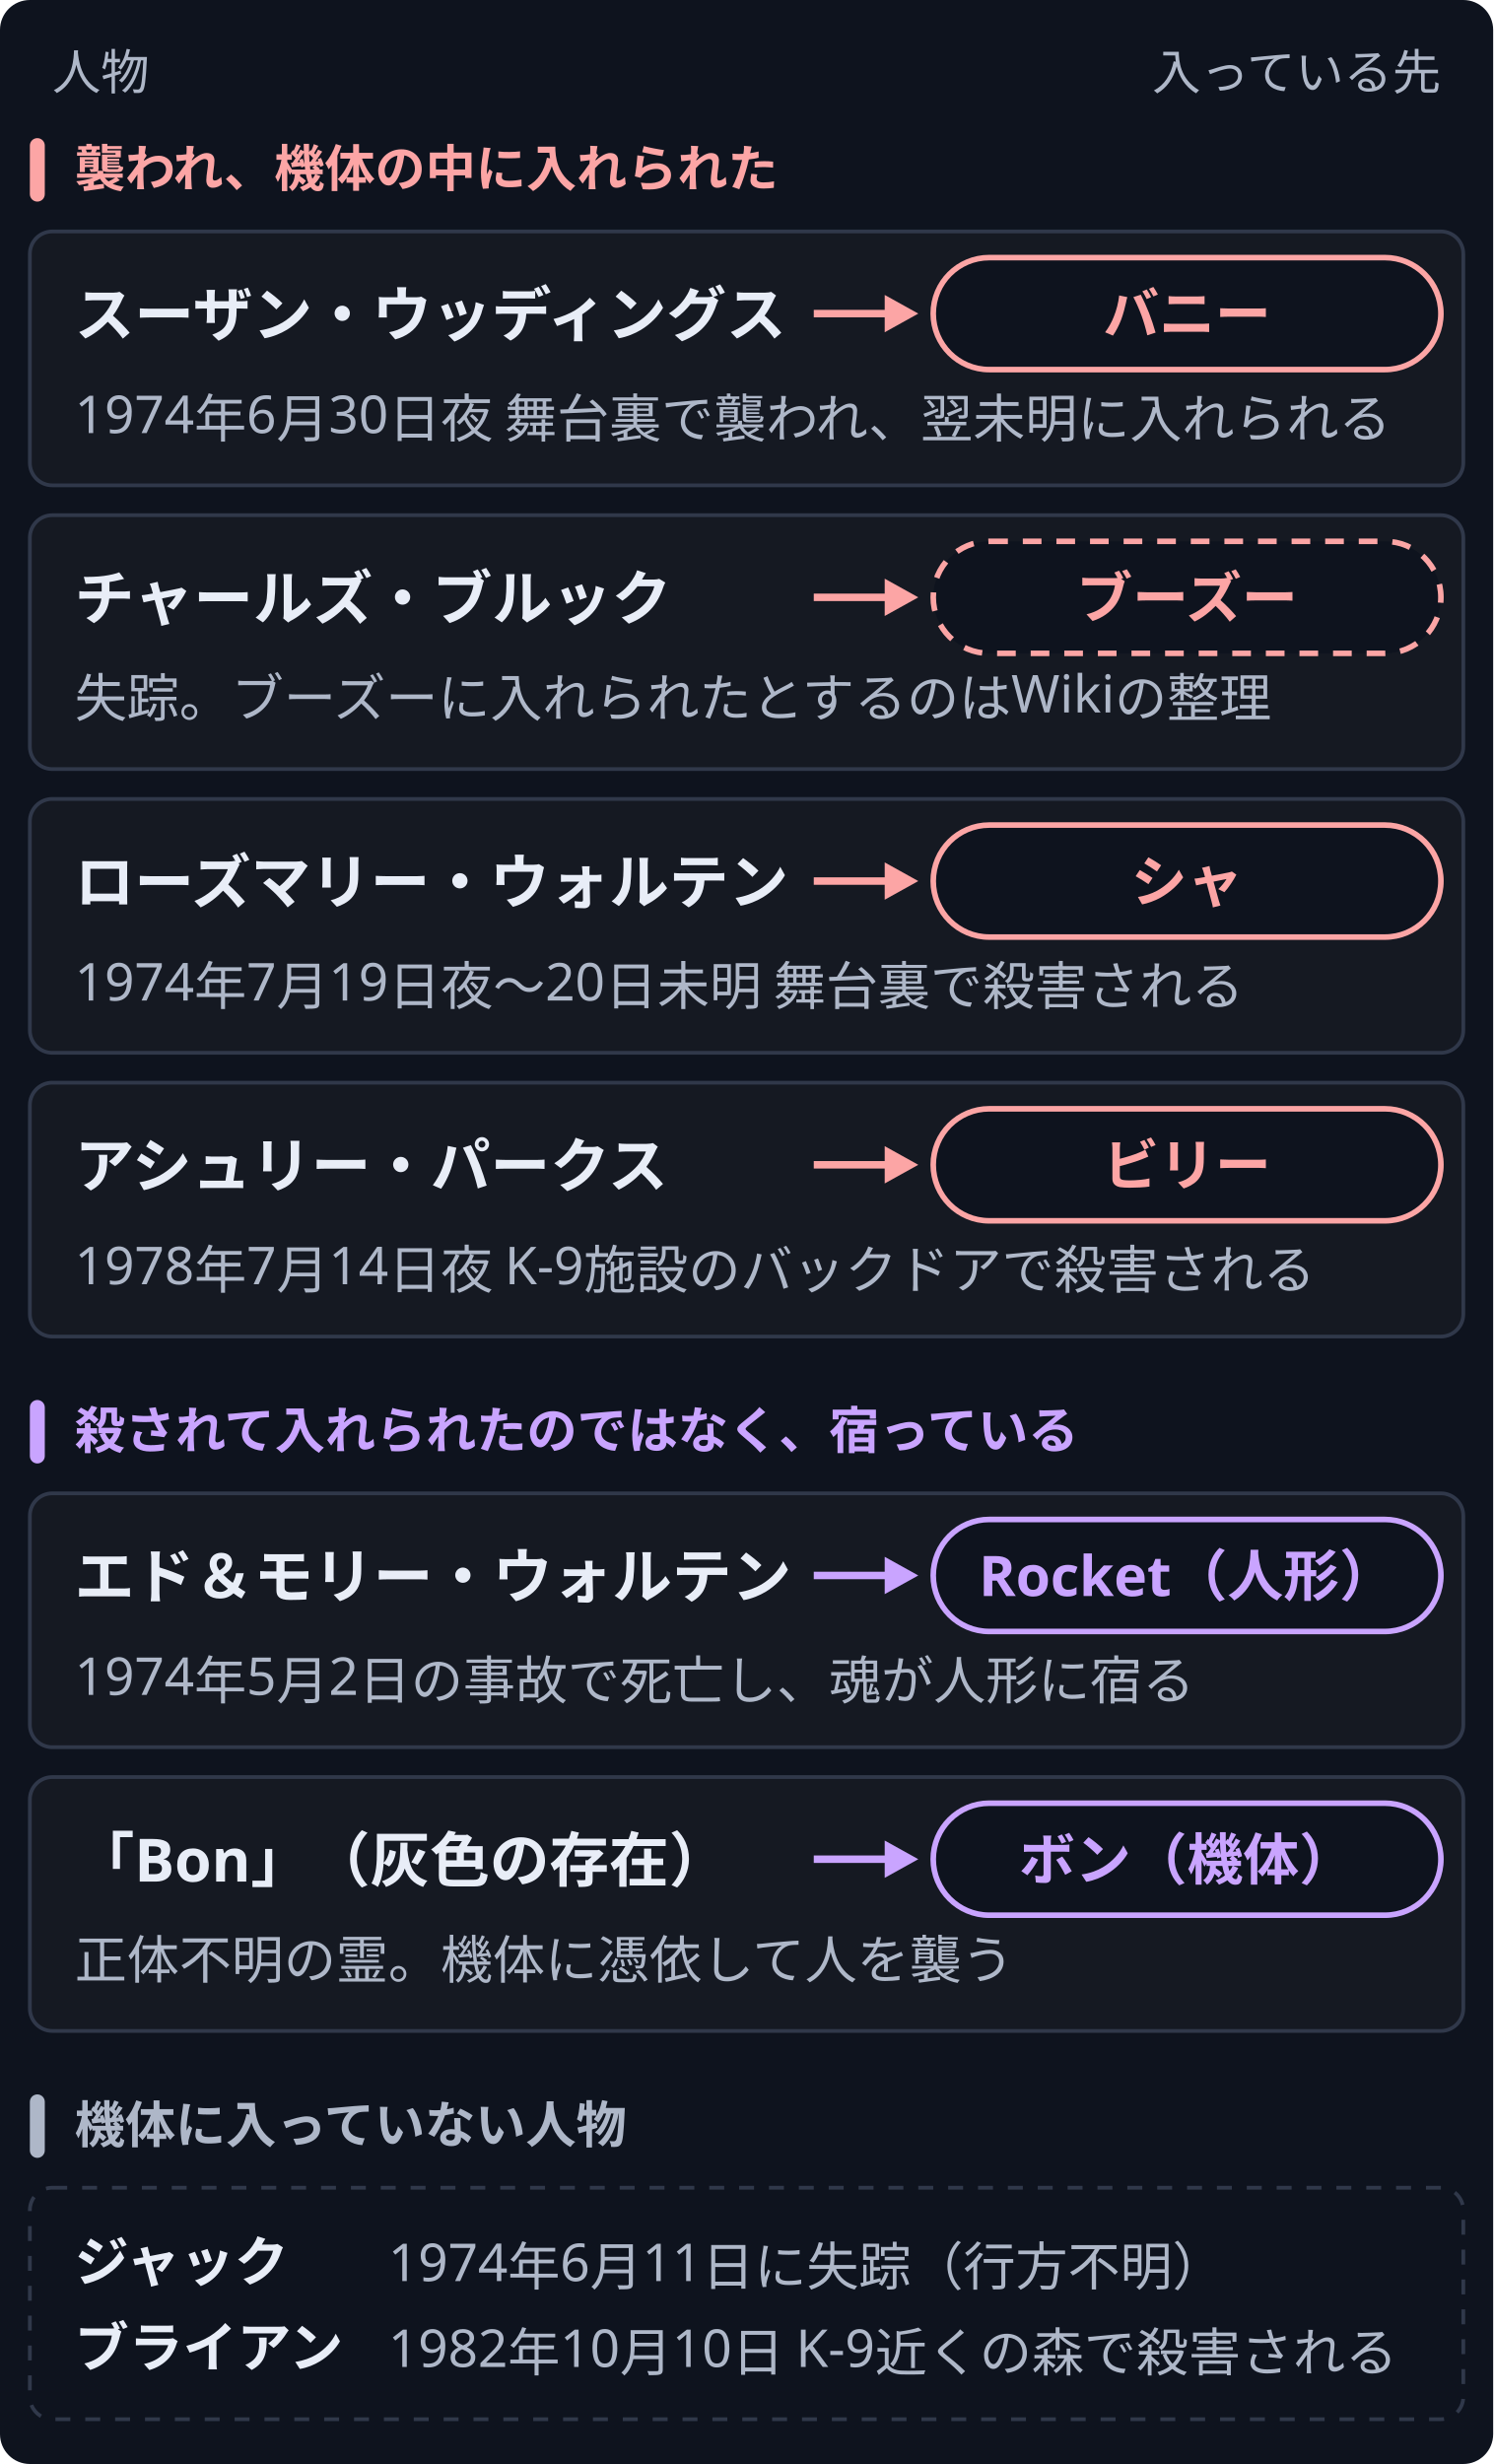
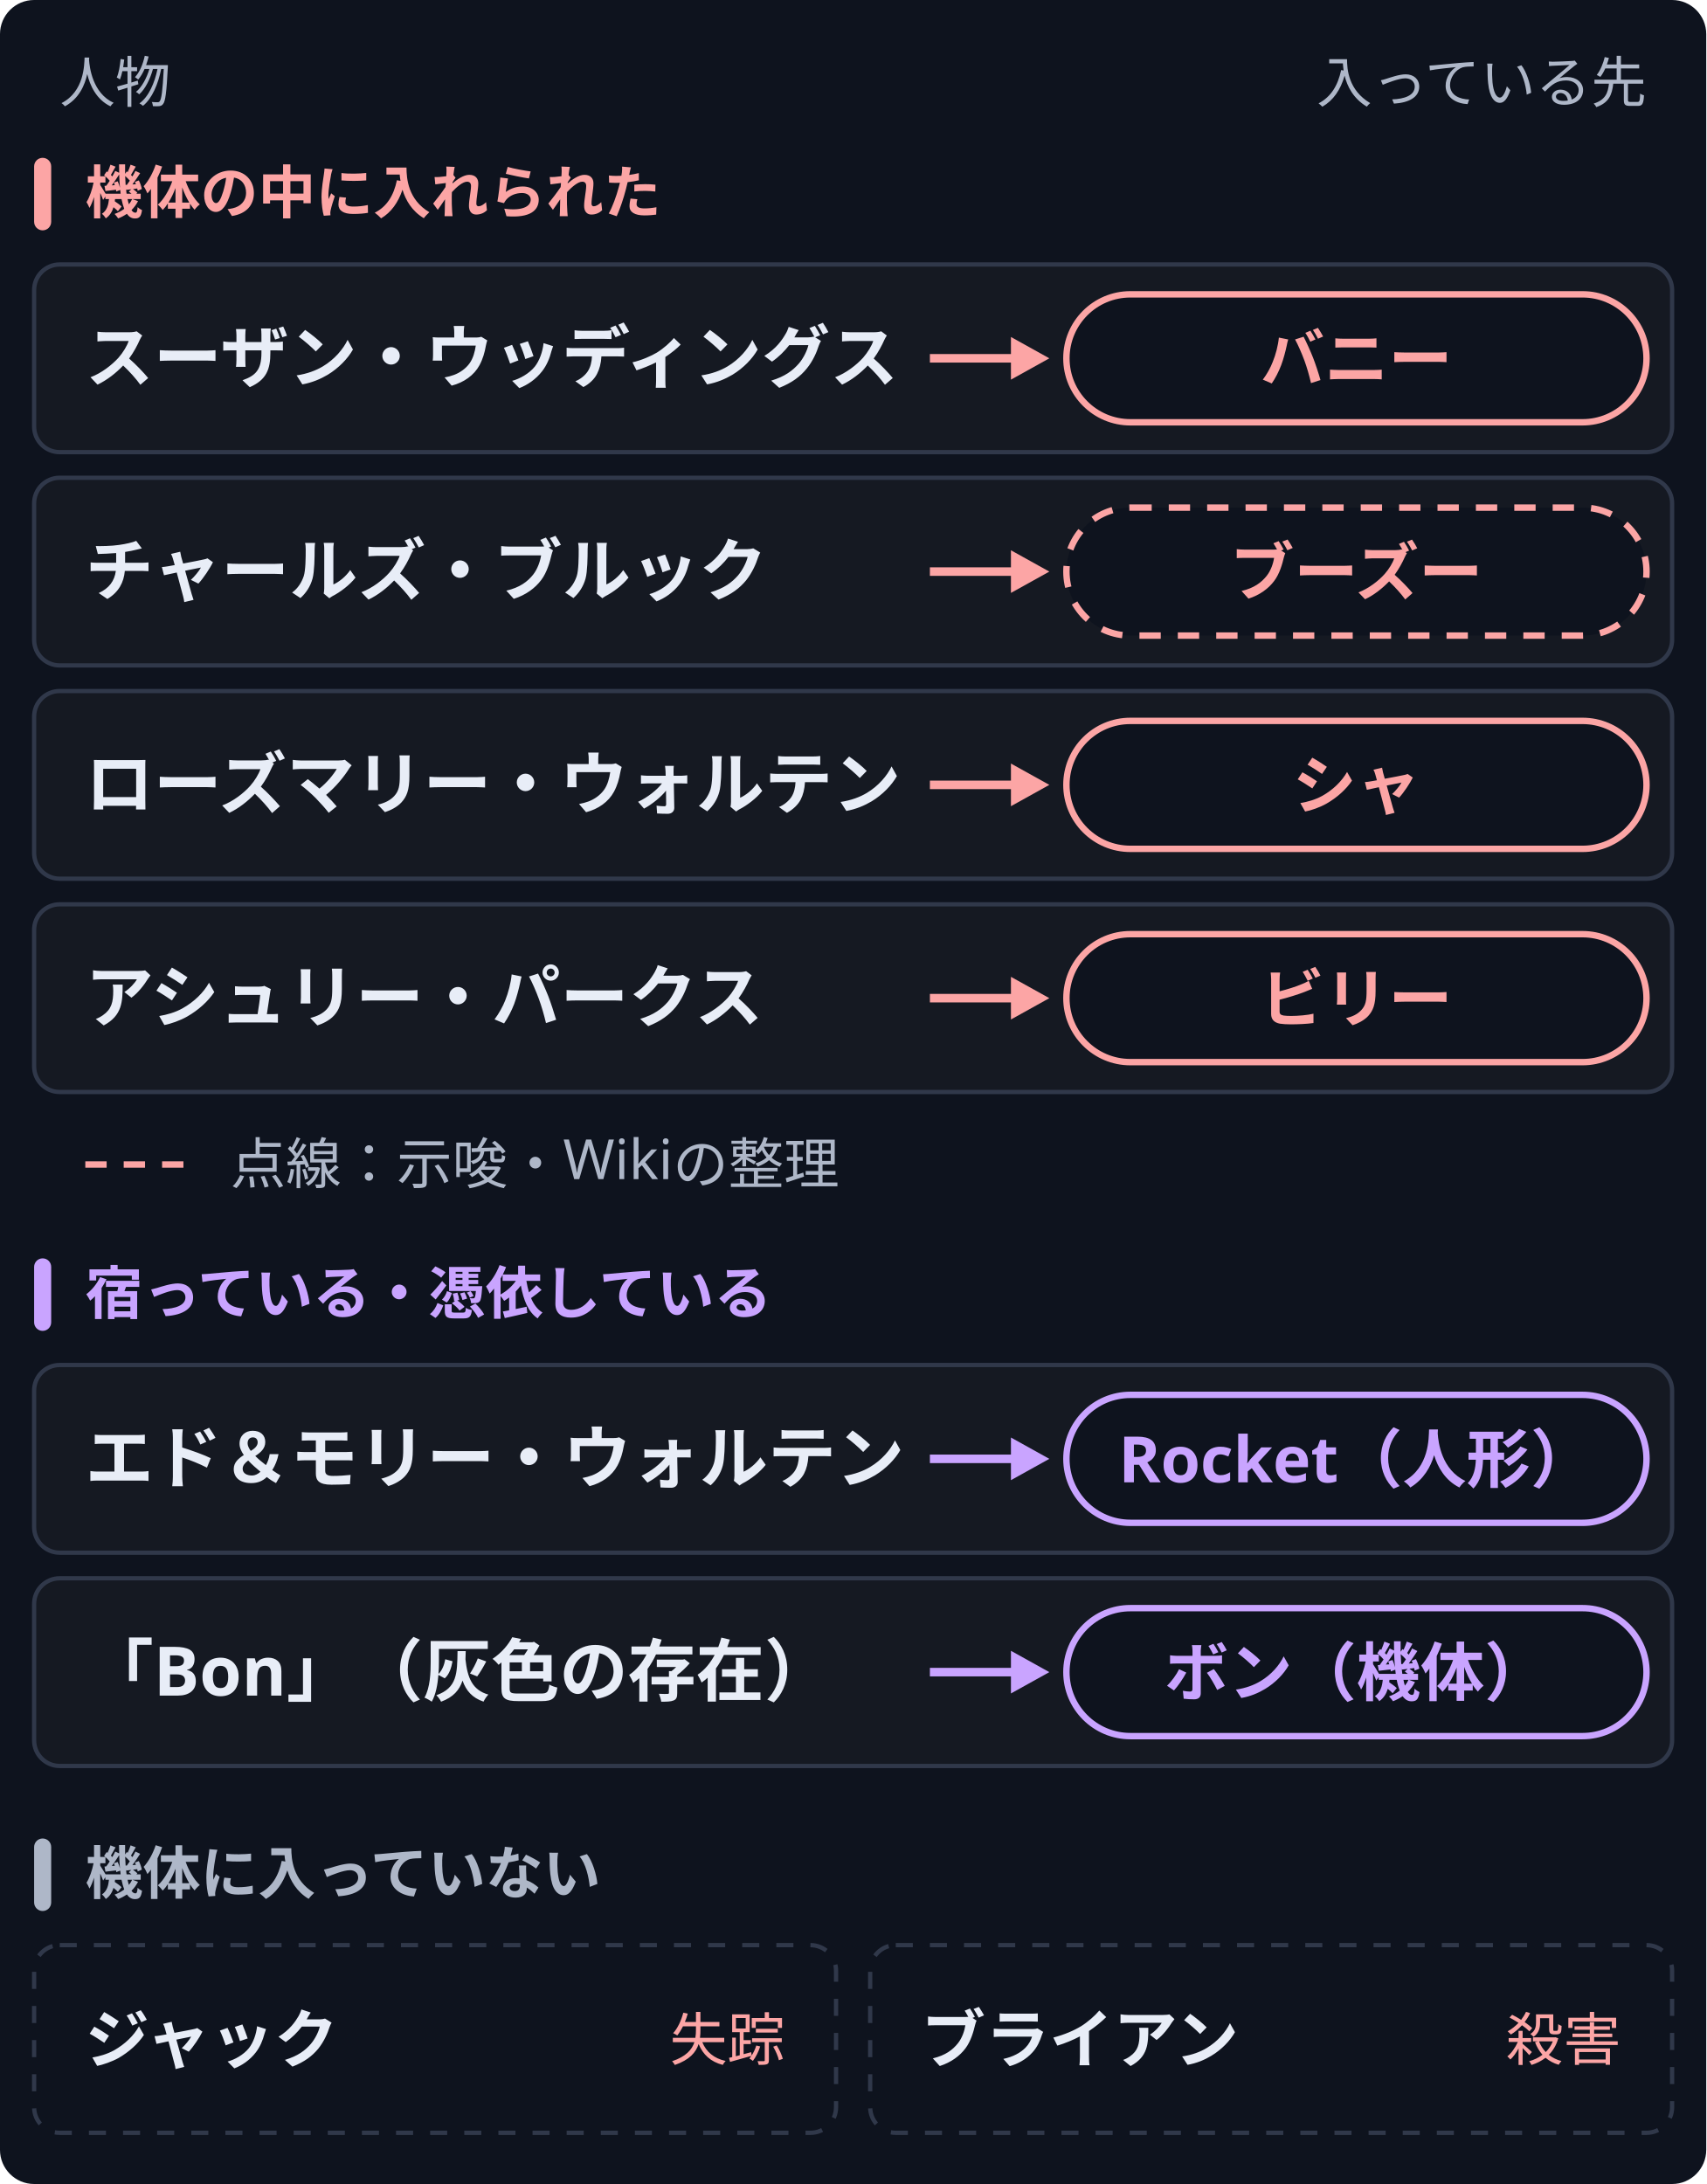
- <svg xmlns="http://www.w3.org/2000/svg" width="400" height="660" viewBox="0 0 400 660" role="img" font-family="'Yu Gothic UI','Hiragino Kaku Gothic ProN','Noto Sans JP','Meiryo',sans-serif">
-   <rect x="0" y="0" width="400" height="660" rx="8" fill="#0e131e" stroke="none" stroke-width="1" />
+ <svg xmlns="http://www.w3.org/2000/svg" width="400" height="512" viewBox="0 0 400 512" role="img" font-family="'Yu Gothic UI','Hiragino Kaku Gothic ProN','Noto Sans JP','Meiryo',sans-serif">
+   <rect x="0" y="0" width="400" height="512" rx="8" fill="#0e131e" stroke="none" />
  <text x="14" y="24" font-size="13" fill="#aeb7c8" font-weight="400" text-anchor="start">人物</text>
  <text x="386" y="24" font-size="13" fill="#aeb7c8" font-weight="400" text-anchor="end">入っている先</text>
-   <rect x="8" y="37" width="4" height="17" rx="2" fill="#fca5a5" stroke="none" stroke-width="1" />
-   <text x="20" y="50" font-size="13.5" fill="#fca5a5" font-weight="700" text-anchor="start">襲われ、機体の中に入れられた</text>
-   <rect x="8" y="62" width="384" height="68" rx="6" fill="#151922" stroke="#30384a" stroke-width="1" />
-   <text x="20" y="90" font-size="16" fill="#e8edf7" font-weight="700" text-anchor="start">スーザン・ウッディングス</text>
+   <rect x="8" y="37" width="4" height="17" rx="2" fill="#fca5a5" />
+   <text x="20" y="50" font-size="13.5" fill="#fca5a5" font-weight="700" text-anchor="start">機体の中に入れられた</text>
+   <rect x="8" y="62" width="384" height="44" rx="6" fill="#151922" stroke="#30384a" stroke-width="1" />
+   <text x="20" y="89.5" font-size="16" fill="#e8edf7" font-weight="700" text-anchor="start">スーザン・ウッディングス</text>
  <line x1="218" y1="84" x2="239" y2="84" stroke="#fca5a5" stroke-width="2" />
  <polygon points="246,84 237,79 237,89" fill="#fca5a5" />
  <rect x="250" y="69" width="136" height="30" rx="15" fill="#0e131e" stroke="#fca5a5" stroke-width="1.5" />
  <text x="318" y="89.5" font-size="15" fill="#fca5a5" font-weight="700" text-anchor="middle">バニー</text>
-   <text x="20" y="116" font-size="14" fill="#aeb7c8" font-weight="400" text-anchor="start">1974年6月30日夜 舞台裏で襲われ、翌未明に入れられる</text>
-   <rect x="8" y="138" width="384" height="68" rx="6" fill="#151922" stroke="#30384a" stroke-width="1" />
-   <text x="20" y="166" font-size="16" fill="#e8edf7" font-weight="700" text-anchor="start">チャールズ・ブルック</text>
-   <line x1="218" y1="160" x2="239" y2="160" stroke="#fca5a5" stroke-width="2" />
-   <polygon points="246,160 237,155 237,165" fill="#fca5a5" />
-   <rect x="250" y="145" width="136" height="30" rx="15" fill="#0e131e" stroke="#fca5a5" stroke-width="1.5" stroke-dasharray="5 4" />
-   <text x="318" y="165.5" font-size="15" fill="#fca5a5" font-weight="700" text-anchor="middle">ブーズー</text>
-   <text x="20" y="192" font-size="14" fill="#aeb7c8" font-weight="400" text-anchor="start">失踪。ブーズーに入れられたとするのはWikiの整理</text>
-   <rect x="8" y="214" width="384" height="68" rx="6" fill="#151922" stroke="#30384a" stroke-width="1" />
-   <text x="20" y="242" font-size="16" fill="#e8edf7" font-weight="700" text-anchor="start">ローズマリー・ウォルテン</text>
-   <line x1="218" y1="236" x2="239" y2="236" stroke="#fca5a5" stroke-width="2" />
-   <polygon points="246,236 237,231 237,241" fill="#fca5a5" />
-   <rect x="250" y="221" width="136" height="30" rx="15" fill="#0e131e" stroke="#fca5a5" stroke-width="1.5" />
-   <text x="318" y="241.5" font-size="15" fill="#fca5a5" font-weight="700" text-anchor="middle">シャ</text>
-   <text x="20" y="268" font-size="14" fill="#aeb7c8" font-weight="400" text-anchor="start">1974年7月19日夜〜20日未明 舞台裏で殺害される</text>
-   <rect x="8" y="290" width="384" height="68" rx="6" fill="#151922" stroke="#30384a" stroke-width="1" />
-   <text x="20" y="318" font-size="16" fill="#e8edf7" font-weight="700" text-anchor="start">アシュリー・パークス</text>
-   <line x1="218" y1="312" x2="239" y2="312" stroke="#fca5a5" stroke-width="2" />
-   <polygon points="246,312 237,307 237,317" fill="#fca5a5" />
-   <rect x="250" y="297" width="136" height="30" rx="15" fill="#0e131e" stroke="#fca5a5" stroke-width="1.5" />
-   <text x="318" y="317.5" font-size="15" fill="#fca5a5" font-weight="700" text-anchor="middle">ビリー</text>
-   <text x="20" y="344" font-size="14" fill="#aeb7c8" font-weight="400" text-anchor="start">1978年7月14日夜 K-9施設のバックドアで殺害される</text>
-   <rect x="8" y="375" width="4" height="17" rx="2" fill="#c9a4ff" stroke="none" stroke-width="1" />
-   <text x="20" y="388" font-size="13.5" fill="#c9a4ff" font-weight="700" text-anchor="start">殺されて入れられたのではなく、宿っている</text>
-   <rect x="8" y="400" width="384" height="68" rx="6" fill="#151922" stroke="#30384a" stroke-width="1" />
-   <text x="20" y="428" font-size="16" fill="#e8edf7" font-weight="700" text-anchor="start">エド＆モリー・ウォルテン</text>
-   <line x1="218" y1="422" x2="239" y2="422" stroke="#c9a4ff" stroke-width="2" />
-   <polygon points="246,422 237,417 237,427" fill="#c9a4ff" />
-   <rect x="250" y="407" width="136" height="30" rx="15" fill="#0e131e" stroke="#c9a4ff" stroke-width="1.5" />
-   <text x="318" y="427.5" font-size="15" fill="#c9a4ff" font-weight="700" text-anchor="middle">Rocket（人形）</text>
-   <text x="20" y="454" font-size="14" fill="#aeb7c8" font-weight="400" text-anchor="start">1974年5月2日の事故で死亡し、魂が人形に宿る</text>
-   <rect x="8" y="476" width="384" height="68" rx="6" fill="#151922" stroke="#30384a" stroke-width="1" />
-   <text x="20" y="504" font-size="16" fill="#e8edf7" font-weight="700" text-anchor="start">「Bon」（灰色の存在）</text>
-   <line x1="218" y1="498" x2="239" y2="498" stroke="#c9a4ff" stroke-width="2" />
-   <polygon points="246,498 237,493 237,503" fill="#c9a4ff" />
-   <rect x="250" y="483" width="136" height="30" rx="15" fill="#0e131e" stroke="#c9a4ff" stroke-width="1.5" />
-   <text x="318" y="503.5" font-size="15" fill="#c9a4ff" font-weight="700" text-anchor="middle">ボン（機体）</text>
-   <text x="20" y="530" font-size="14" fill="#aeb7c8" font-weight="400" text-anchor="start">正体不明の霊。機体に憑依して人を襲う</text>
-   <rect x="8" y="561" width="4" height="17" rx="2" fill="#aeb7c8" stroke="none" stroke-width="1" />
-   <text x="20" y="574" font-size="13.5" fill="#aeb7c8" font-weight="700" text-anchor="start">機体に入っていない人物</text>
-   <rect x="8" y="586" width="384" height="62" rx="6" fill="none" stroke="#30384a" stroke-width="1" stroke-dasharray="4 4" />
-   <text x="20" y="611" font-size="14.5" fill="#e8edf7" font-weight="700" text-anchor="start">ジャック</text>
-   <text x="104" y="611" font-size="14" fill="#aeb7c8" font-weight="400" text-anchor="start">1974年6月11日に失踪（行方不明）</text>
-   <text x="20" y="634" font-size="14.5" fill="#e8edf7" font-weight="700" text-anchor="start">ブライアン</text>
-   <text x="104" y="634" font-size="14" fill="#aeb7c8" font-weight="400" text-anchor="start">1982年10月10日 K-9近くの森で殺害される</text>
+   <rect x="8" y="112" width="384" height="44" rx="6" fill="#151922" stroke="#30384a" stroke-width="1" />
+   <text x="20" y="139.5" font-size="16" fill="#e8edf7" font-weight="700" text-anchor="start">チャールズ・ブルック</text>
+   <line x1="218" y1="134" x2="239" y2="134" stroke="#fca5a5" stroke-width="2" />
+   <polygon points="246,134 237,129 237,139" fill="#fca5a5" />
+   <rect x="250" y="119" width="136" height="30" rx="15" fill="#0e131e" stroke="#fca5a5" stroke-width="1.5" stroke-dasharray="5 4" />
+   <text x="318" y="139.5" font-size="15" fill="#fca5a5" font-weight="700" text-anchor="middle">ブーズー</text>
+   <rect x="8" y="162" width="384" height="44" rx="6" fill="#151922" stroke="#30384a" stroke-width="1" />
+   <text x="20" y="189.5" font-size="16" fill="#e8edf7" font-weight="700" text-anchor="start">ローズマリー・ウォルテン</text>
+   <line x1="218" y1="184" x2="239" y2="184" stroke="#fca5a5" stroke-width="2" />
+   <polygon points="246,184 237,179 237,189" fill="#fca5a5" />
+   <rect x="250" y="169" width="136" height="30" rx="15" fill="#0e131e" stroke="#fca5a5" stroke-width="1.5" />
+   <text x="318" y="189.5" font-size="15" fill="#fca5a5" font-weight="700" text-anchor="middle">シャ</text>
+   <rect x="8" y="212" width="384" height="44" rx="6" fill="#151922" stroke="#30384a" stroke-width="1" />
+   <text x="20" y="239.5" font-size="16" fill="#e8edf7" font-weight="700" text-anchor="start">アシュリー・パークス</text>
+   <line x1="218" y1="234" x2="239" y2="234" stroke="#fca5a5" stroke-width="2" />
+   <polygon points="246,234 237,229 237,239" fill="#fca5a5" />
+   <rect x="250" y="219" width="136" height="30" rx="15" fill="#0e131e" stroke="#fca5a5" stroke-width="1.5" />
+   <text x="318" y="239.5" font-size="15" fill="#fca5a5" font-weight="700" text-anchor="middle">ビリー</text>
+   <line x1="20" y1="273" x2="46" y2="273" stroke="#fca5a5" stroke-width="1.5" stroke-dasharray="5 4" />
+   <text x="54" y="277.5" font-size="13" fill="#aeb7c8" font-weight="400" text-anchor="start">点線：示唆・Wikiの整理</text>
+   <rect x="8" y="295" width="4" height="17" rx="2" fill="#c9a4ff" />
+   <text x="20" y="308" font-size="13.5" fill="#c9a4ff" font-weight="700" text-anchor="start">宿っている・憑依している</text>
+   <rect x="8" y="320" width="384" height="44" rx="6" fill="#151922" stroke="#30384a" stroke-width="1" />
+   <text x="20" y="347.5" font-size="16" fill="#e8edf7" font-weight="700" text-anchor="start">エド＆モリー・ウォルテン</text>
+   <line x1="218" y1="342" x2="239" y2="342" stroke="#c9a4ff" stroke-width="2" />
+   <polygon points="246,342 237,337 237,347" fill="#c9a4ff" />
+   <rect x="250" y="327" width="136" height="30" rx="15" fill="#0e131e" stroke="#c9a4ff" stroke-width="1.5" />
+   <text x="318" y="347.5" font-size="15" fill="#c9a4ff" font-weight="700" text-anchor="middle">Rocket（人形）</text>
+   <rect x="8" y="370" width="384" height="44" rx="6" fill="#151922" stroke="#30384a" stroke-width="1" />
+   <text x="20" y="397.5" font-size="16" fill="#e8edf7" font-weight="700" text-anchor="start">「Bon」（灰色の存在）</text>
+   <line x1="218" y1="392" x2="239" y2="392" stroke="#c9a4ff" stroke-width="2" />
+   <polygon points="246,392 237,387 237,397" fill="#c9a4ff" />
+   <rect x="250" y="377" width="136" height="30" rx="15" fill="#0e131e" stroke="#c9a4ff" stroke-width="1.5" />
+   <text x="318" y="397.5" font-size="15" fill="#c9a4ff" font-weight="700" text-anchor="middle">ボン（機体）</text>
+   <rect x="8" y="431" width="4" height="17" rx="2" fill="#aeb7c8" />
+   <text x="20" y="444" font-size="13.5" fill="#aeb7c8" font-weight="700" text-anchor="start">機体に入っていない</text>
+   <rect x="8" y="456" width="188" height="44" rx="6" fill="none" stroke="#30384a" stroke-width="1" stroke-dasharray="4 4" />
+   <text x="20" y="483.5" font-size="15" fill="#e8edf7" font-weight="700" text-anchor="start">ジャック</text>
+   <text x="184" y="483" font-size="13.5" fill="#fca5a5" font-weight="400" text-anchor="end">失踪</text>
+   <rect x="204" y="456" width="188" height="44" rx="6" fill="none" stroke="#30384a" stroke-width="1" stroke-dasharray="4 4" />
+   <text x="216" y="483.5" font-size="15" fill="#e8edf7" font-weight="700" text-anchor="start">ブライアン</text>
+   <text x="380" y="483" font-size="13.5" fill="#fca5a5" font-weight="400" text-anchor="end">殺害</text>
</svg>
